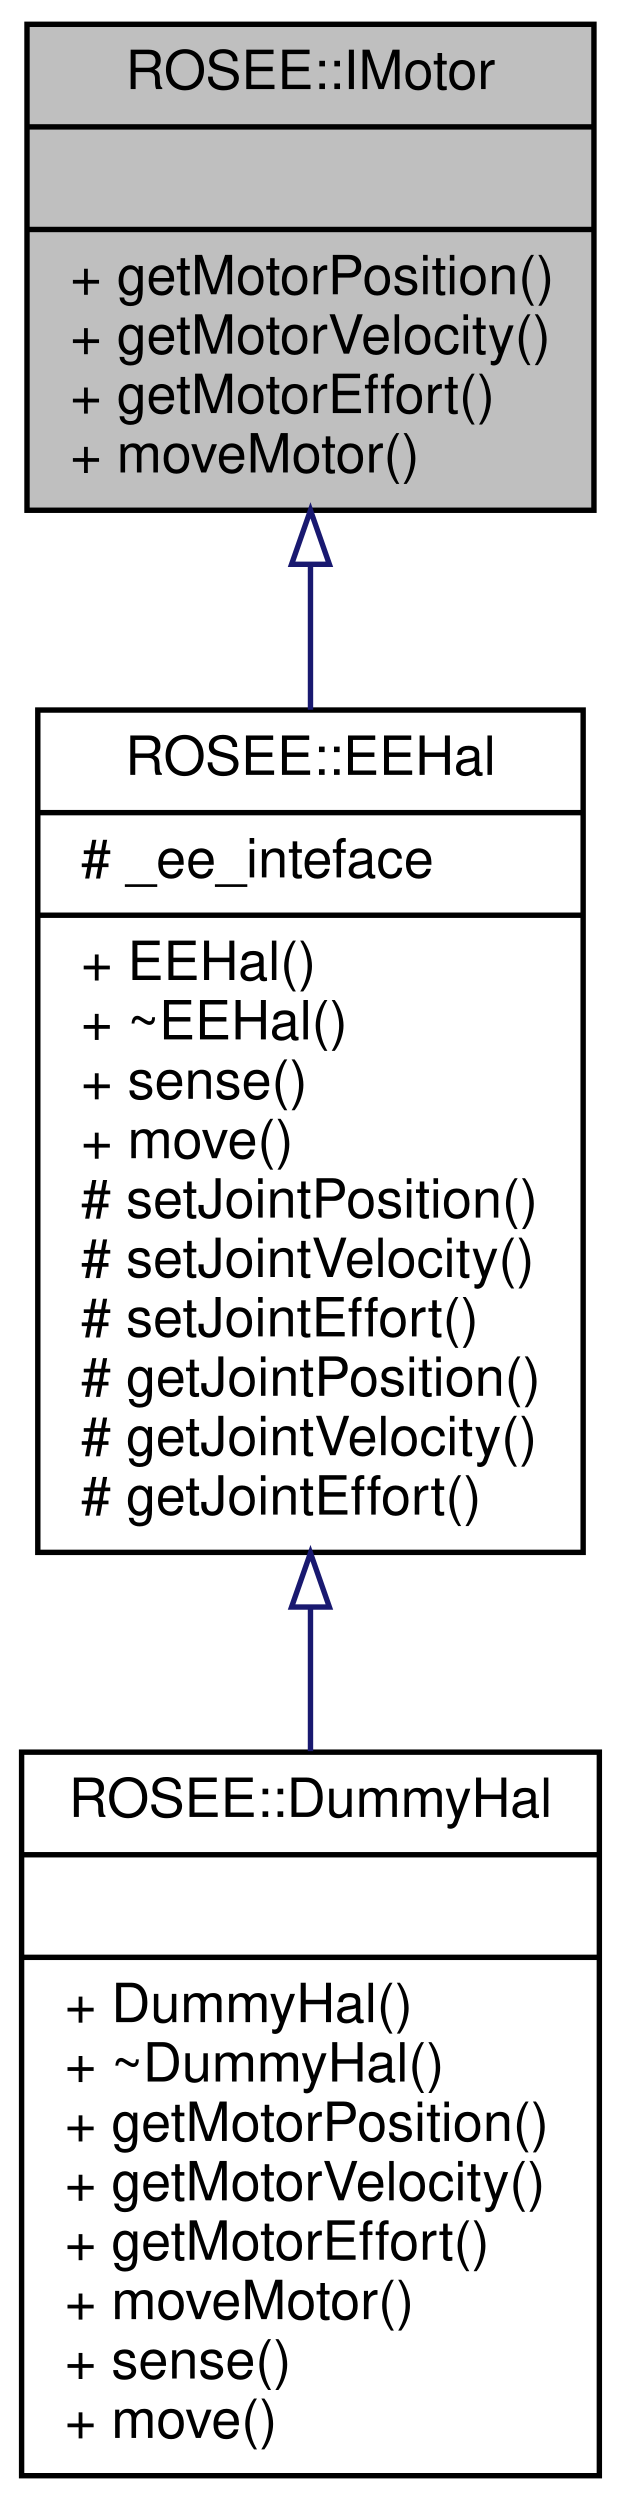
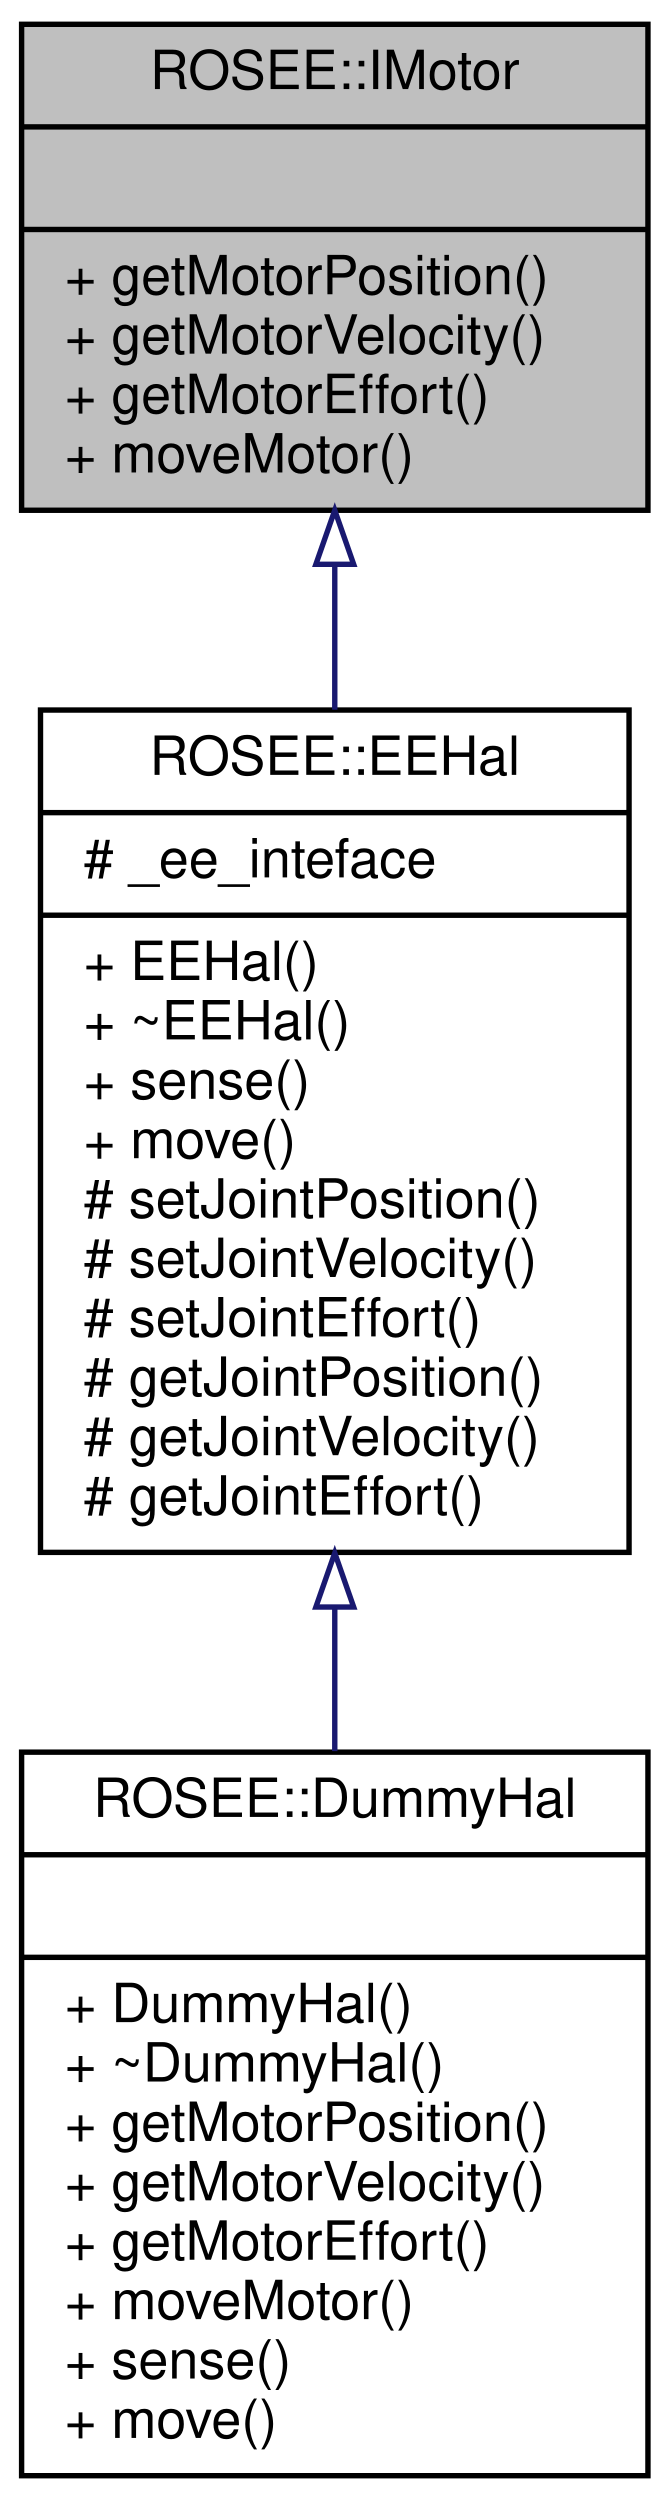
- <svg xmlns="http://www.w3.org/2000/svg" xmlns:xlink="http://www.w3.org/1999/xlink" width="115pt" height="463pt" viewBox="0.00 0.00 115.00 463.00">
+ <svg xmlns="http://www.w3.org/2000/svg" xmlns:xlink="http://www.w3.org/1999/xlink" width="124pt" height="463pt" viewBox="0.00 0.00 124.00 463.00">
  <g id="graph0" class="graph" transform="scale(1 1) rotate(0) translate(4 459)">
    <g id="node1" class="node">
-       <polygon fill="#bfbfbf" stroke="black" points="1,-364.5 1,-454.5 106,-454.5 106,-364.5 1,-364.5" />
-       <text text-anchor="middle" x="53.5" y="-442.5" font-family="Helvetica,sans-Serif" font-size="10.00">ROSEE::IMotor</text>
-       <polyline fill="none" stroke="black" points="1,-435.5 106,-435.5 " />
-       <text text-anchor="middle" x="53.5" y="-423.5" font-family="Helvetica,sans-Serif" font-size="10.00"> </text>
-       <polyline fill="none" stroke="black" points="1,-416.5 106,-416.5 " />
-       <text text-anchor="start" x="9" y="-404.5" font-family="Helvetica,sans-Serif" font-size="10.00">+ getMotorPosition()</text>
-       <text text-anchor="start" x="9" y="-393.5" font-family="Helvetica,sans-Serif" font-size="10.00">+ getMotorVelocity()</text>
-       <text text-anchor="start" x="9" y="-382.5" font-family="Helvetica,sans-Serif" font-size="10.00">+ getMotorEffort()</text>
-       <text text-anchor="start" x="9" y="-371.5" font-family="Helvetica,sans-Serif" font-size="10.00">+ moveMotor()</text>
+       <polygon fill="#bfbfbf" stroke="black" points="-7.10543e-15,-364.5 -7.10543e-15,-454.5 116,-454.5 116,-364.5 -7.10543e-15,-364.5" />
+       <text text-anchor="middle" x="58" y="-442.5" font-family="Helvetica,sans-Serif" font-size="10.00">ROSEE::IMotor</text>
+       <polyline fill="none" stroke="black" points="-7.10543e-15,-435.5 116,-435.5 " />
+       <text text-anchor="middle" x="58" y="-423.5" font-family="Helvetica,sans-Serif" font-size="10.00"> </text>
+       <polyline fill="none" stroke="black" points="-7.10543e-15,-416.5 116,-416.5 " />
+       <text text-anchor="start" x="8" y="-404.5" font-family="Helvetica,sans-Serif" font-size="10.00">+ getMotorPosition()</text>
+       <text text-anchor="start" x="8" y="-393.5" font-family="Helvetica,sans-Serif" font-size="10.00">+ getMotorVelocity()</text>
+       <text text-anchor="start" x="8" y="-382.5" font-family="Helvetica,sans-Serif" font-size="10.00">+ getMotorEffort()</text>
+       <text text-anchor="start" x="8" y="-371.5" font-family="Helvetica,sans-Serif" font-size="10.00">+ moveMotor()</text>
    </g>
    <g id="node2" class="node">
      <g id="a_node2">
        <a xlink:href="classROSEE_1_1EEHal.html" target="_top" xlink:title="Class representing an end-effector. ">
-           <polygon fill="none" stroke="black" points="3,-171.5 3,-327.5 104,-327.5 104,-171.5 3,-171.5" />
-           <text text-anchor="middle" x="53.5" y="-315.5" font-family="Helvetica,sans-Serif" font-size="10.00">ROSEE::EEHal</text>
-           <polyline fill="none" stroke="black" points="3,-308.5 104,-308.5 " />
-           <text text-anchor="start" x="11" y="-296.5" font-family="Helvetica,sans-Serif" font-size="10.00"># _ee_inteface</text>
-           <polyline fill="none" stroke="black" points="3,-289.5 104,-289.5 " />
-           <text text-anchor="start" x="11" y="-277.5" font-family="Helvetica,sans-Serif" font-size="10.00">+ EEHal()</text>
-           <text text-anchor="start" x="11" y="-266.5" font-family="Helvetica,sans-Serif" font-size="10.00">+ ~EEHal()</text>
-           <text text-anchor="start" x="11" y="-255.5" font-family="Helvetica,sans-Serif" font-size="10.00">+ sense()</text>
-           <text text-anchor="start" x="11" y="-244.5" font-family="Helvetica,sans-Serif" font-size="10.00">+ move()</text>
-           <text text-anchor="start" x="11" y="-233.5" font-family="Helvetica,sans-Serif" font-size="10.00"># setJointPosition()</text>
-           <text text-anchor="start" x="11" y="-222.5" font-family="Helvetica,sans-Serif" font-size="10.00"># setJointVelocity()</text>
-           <text text-anchor="start" x="11" y="-211.5" font-family="Helvetica,sans-Serif" font-size="10.00"># setJointEffort()</text>
-           <text text-anchor="start" x="11" y="-200.5" font-family="Helvetica,sans-Serif" font-size="10.00"># getJointPosition()</text>
-           <text text-anchor="start" x="11" y="-189.5" font-family="Helvetica,sans-Serif" font-size="10.00"># getJointVelocity()</text>
-           <text text-anchor="start" x="11" y="-178.5" font-family="Helvetica,sans-Serif" font-size="10.00"># getJointEffort()</text>
+           <polygon fill="none" stroke="black" points="3.5,-171.5 3.5,-327.5 112.5,-327.5 112.5,-171.5 3.5,-171.5" />
+           <text text-anchor="middle" x="58" y="-315.5" font-family="Helvetica,sans-Serif" font-size="10.00">ROSEE::EEHal</text>
+           <polyline fill="none" stroke="black" points="3.5,-308.5 112.5,-308.5 " />
+           <text text-anchor="start" x="11.5" y="-296.5" font-family="Helvetica,sans-Serif" font-size="10.00"># _ee_inteface</text>
+           <polyline fill="none" stroke="black" points="3.5,-289.5 112.5,-289.5 " />
+           <text text-anchor="start" x="11.5" y="-277.5" font-family="Helvetica,sans-Serif" font-size="10.00">+ EEHal()</text>
+           <text text-anchor="start" x="11.5" y="-266.5" font-family="Helvetica,sans-Serif" font-size="10.00">+ ~EEHal()</text>
+           <text text-anchor="start" x="11.5" y="-255.5" font-family="Helvetica,sans-Serif" font-size="10.00">+ sense()</text>
+           <text text-anchor="start" x="11.5" y="-244.5" font-family="Helvetica,sans-Serif" font-size="10.00">+ move()</text>
+           <text text-anchor="start" x="11.5" y="-233.5" font-family="Helvetica,sans-Serif" font-size="10.00"># setJointPosition()</text>
+           <text text-anchor="start" x="11.5" y="-222.5" font-family="Helvetica,sans-Serif" font-size="10.00"># setJointVelocity()</text>
+           <text text-anchor="start" x="11.5" y="-211.5" font-family="Helvetica,sans-Serif" font-size="10.00"># setJointEffort()</text>
+           <text text-anchor="start" x="11.5" y="-200.5" font-family="Helvetica,sans-Serif" font-size="10.00"># getJointPosition()</text>
+           <text text-anchor="start" x="11.5" y="-189.5" font-family="Helvetica,sans-Serif" font-size="10.00"># getJointVelocity()</text>
+           <text text-anchor="start" x="11.5" y="-178.5" font-family="Helvetica,sans-Serif" font-size="10.00"># getJointEffort()</text>
        </a>
      </g>
    </g>
    <g id="edge1" class="edge">
-       <path fill="none" stroke="midnightblue" d="M53.5,-354.232C53.5,-345.62 53.5,-336.572 53.5,-327.558" />
-       <polygon fill="none" stroke="midnightblue" points="50,-354.488 53.5,-364.488 57,-354.488 50,-354.488" />
+       <path fill="none" stroke="midnightblue" d="M58,-354.232C58,-345.62 58,-336.572 58,-327.558" />
+       <polygon fill="none" stroke="midnightblue" points="54.5,-354.488 58,-364.488 61.5,-354.488 54.5,-354.488" />
    </g>
    <g id="node3" class="node">
      <g id="a_node3">
        <a xlink:href="classROSEE_1_1DummyHal.html" target="_top" xlink:title="Class representing an end-effector. ">
-           <polygon fill="none" stroke="black" points="-7.10543e-15,-0.5 -7.10543e-15,-134.5 107,-134.5 107,-0.5 -7.10543e-15,-0.5" />
-           <text text-anchor="middle" x="53.5" y="-122.5" font-family="Helvetica,sans-Serif" font-size="10.00">ROSEE::DummyHal</text>
-           <polyline fill="none" stroke="black" points="-7.10543e-15,-115.5 107,-115.5 " />
-           <text text-anchor="middle" x="53.5" y="-103.5" font-family="Helvetica,sans-Serif" font-size="10.00"> </text>
-           <polyline fill="none" stroke="black" points="-7.10543e-15,-96.5 107,-96.5 " />
+           <polygon fill="none" stroke="black" points="-7.10543e-15,-0.5 -7.10543e-15,-134.5 116,-134.5 116,-0.5 -7.10543e-15,-0.5" />
+           <text text-anchor="middle" x="58" y="-122.5" font-family="Helvetica,sans-Serif" font-size="10.00">ROSEE::DummyHal</text>
+           <polyline fill="none" stroke="black" points="-7.10543e-15,-115.5 116,-115.5 " />
+           <text text-anchor="middle" x="58" y="-103.5" font-family="Helvetica,sans-Serif" font-size="10.00"> </text>
+           <polyline fill="none" stroke="black" points="-7.10543e-15,-96.5 116,-96.5 " />
          <text text-anchor="start" x="8" y="-84.5" font-family="Helvetica,sans-Serif" font-size="10.00">+ DummyHal()</text>
          <text text-anchor="start" x="8" y="-73.5" font-family="Helvetica,sans-Serif" font-size="10.00">+ ~DummyHal()</text>
          <text text-anchor="start" x="8" y="-62.5" font-family="Helvetica,sans-Serif" font-size="10.00">+ getMotorPosition()</text>
          <text text-anchor="start" x="8" y="-51.5" font-family="Helvetica,sans-Serif" font-size="10.00">+ getMotorVelocity()</text>
          <text text-anchor="start" x="8" y="-40.5" font-family="Helvetica,sans-Serif" font-size="10.00">+ getMotorEffort()</text>
          <text text-anchor="start" x="8" y="-29.5" font-family="Helvetica,sans-Serif" font-size="10.00">+ moveMotor()</text>
          <text text-anchor="start" x="8" y="-18.5" font-family="Helvetica,sans-Serif" font-size="10.00">+ sense()</text>
          <text text-anchor="start" x="8" y="-7.5" font-family="Helvetica,sans-Serif" font-size="10.00">+ move()</text>
        </a>
      </g>
    </g>
    <g id="edge2" class="edge">
-       <path fill="none" stroke="midnightblue" d="M53.5,-161.308C53.5,-152.356 53.5,-143.366 53.5,-134.695" />
-       <polygon fill="none" stroke="midnightblue" points="50,-161.38 53.5,-171.38 57,-161.381 50,-161.38" />
+       <path fill="none" stroke="midnightblue" d="M58,-161.308C58,-152.356 58,-143.366 58,-134.695" />
+       <polygon fill="none" stroke="midnightblue" points="54.5,-161.38 58,-171.38 61.5,-161.381 54.5,-161.38" />
    </g>
  </g>
</svg>
